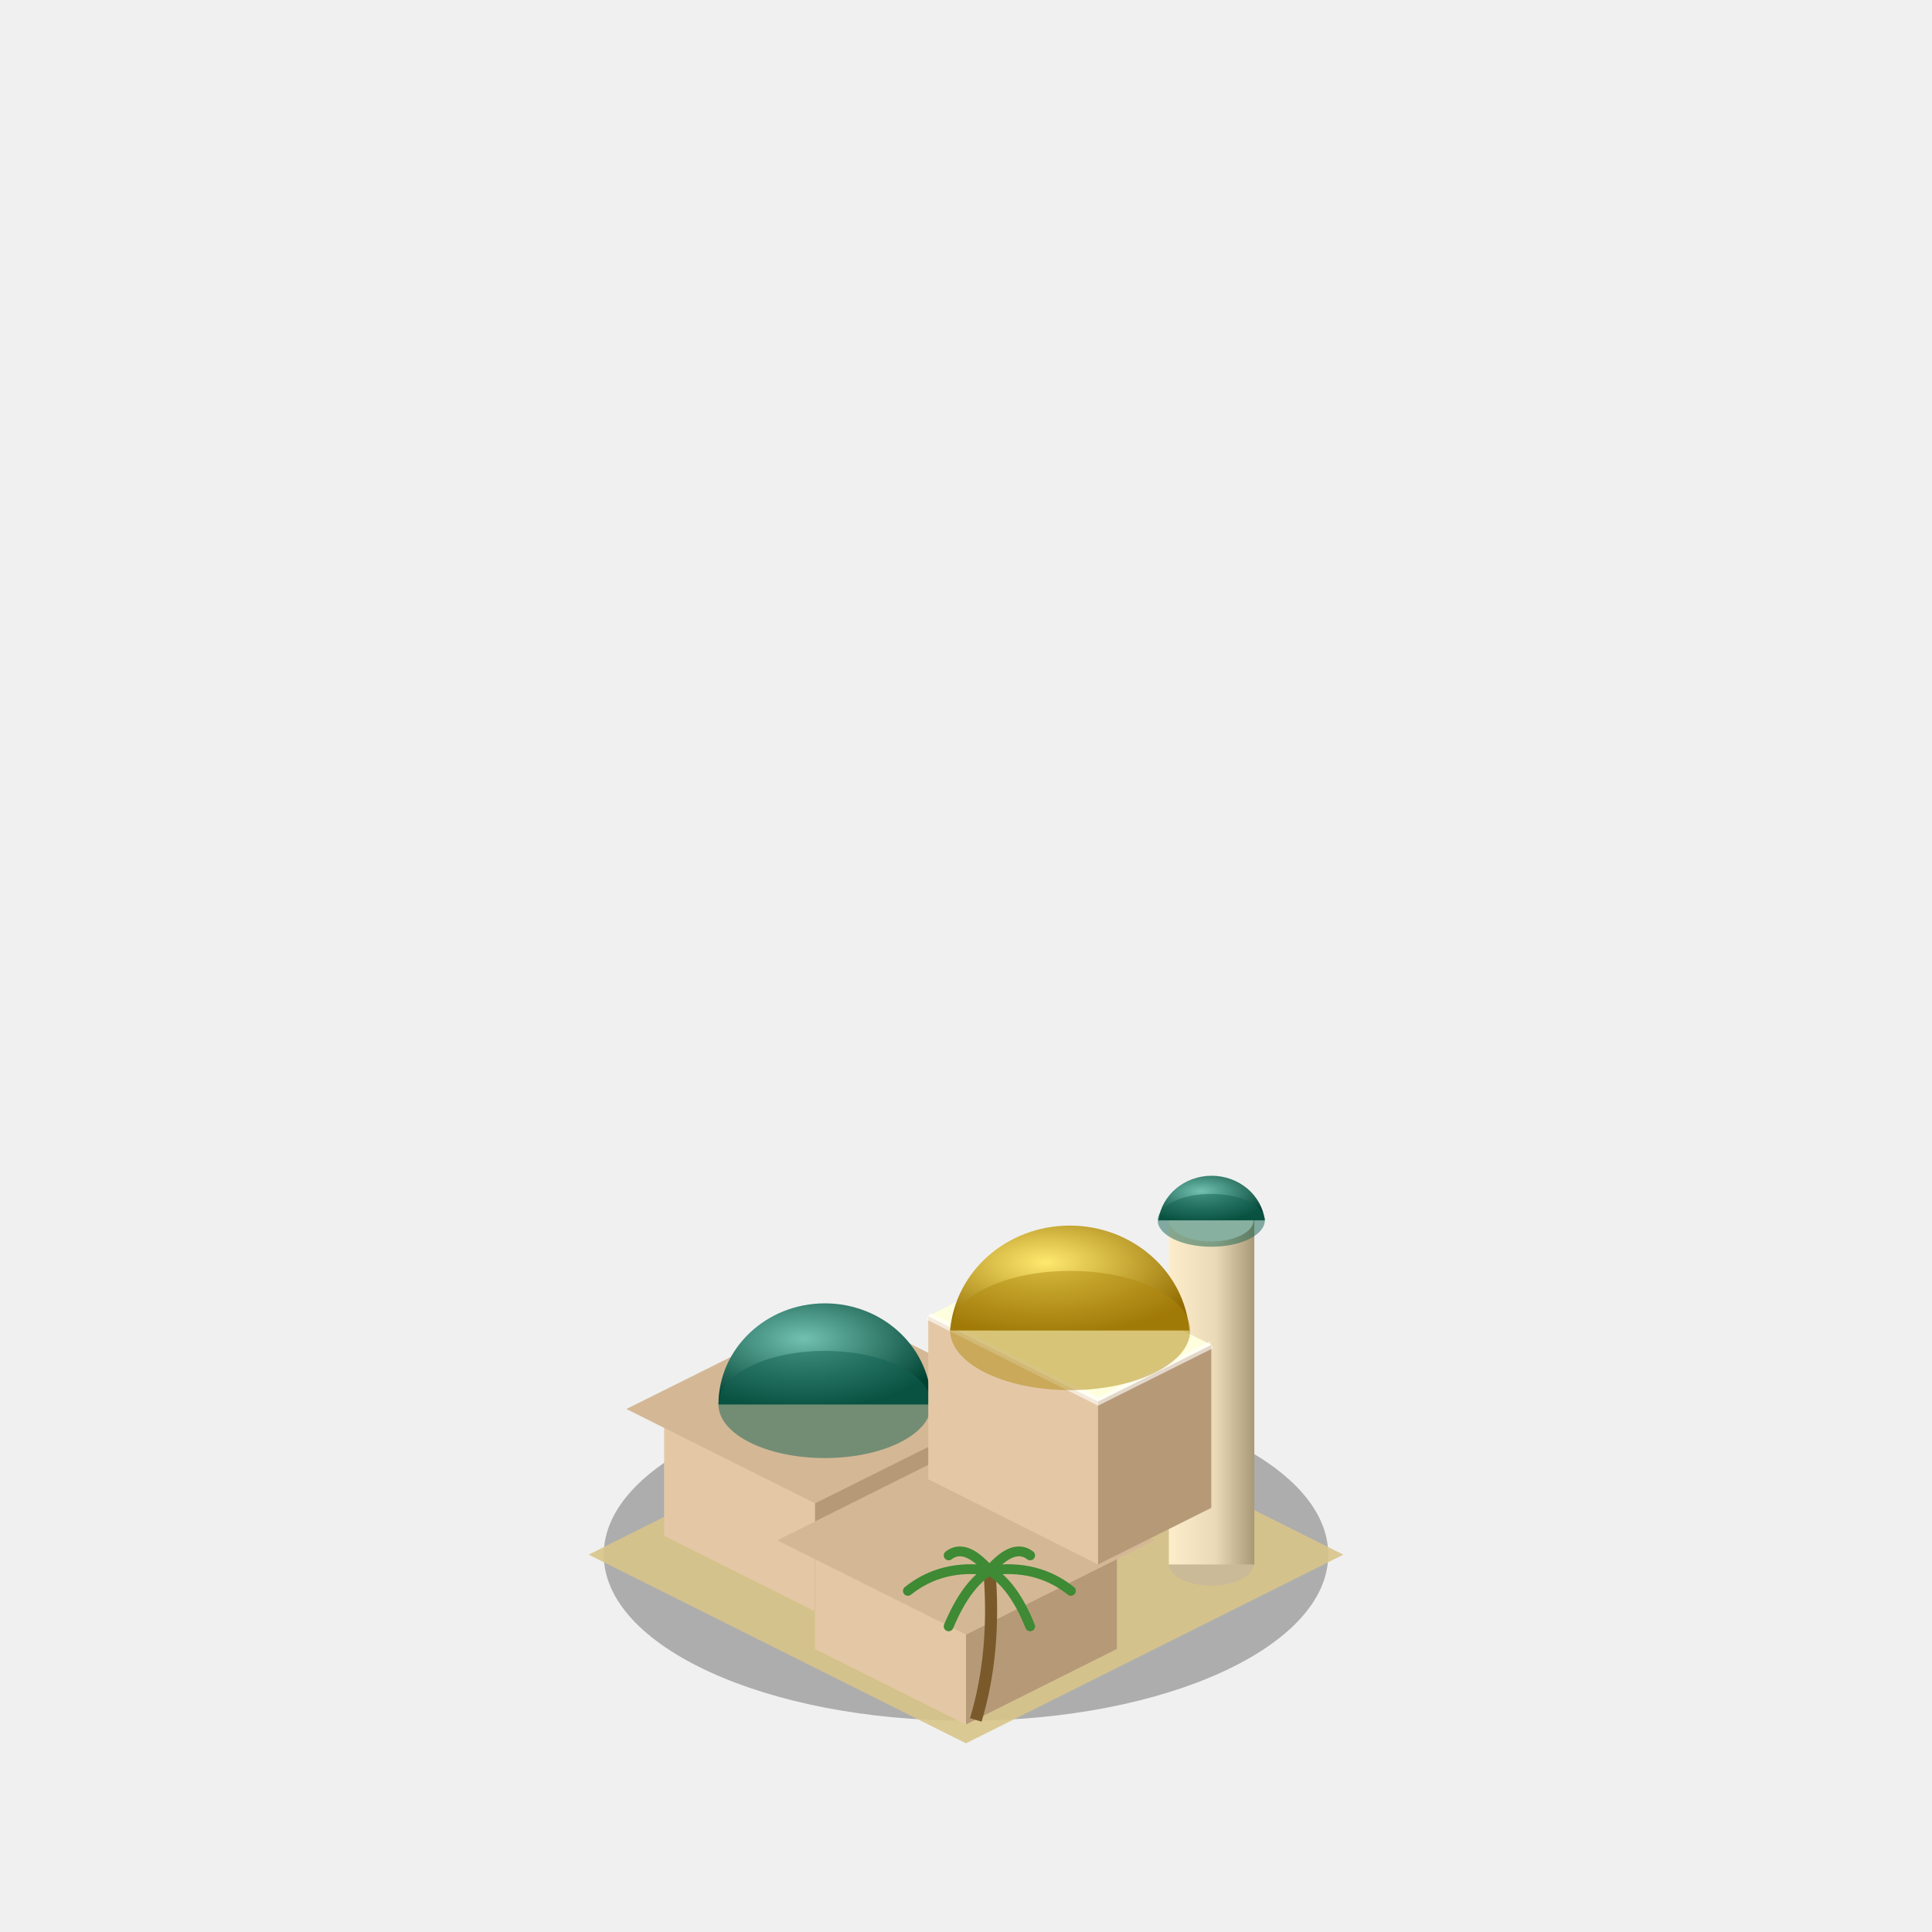
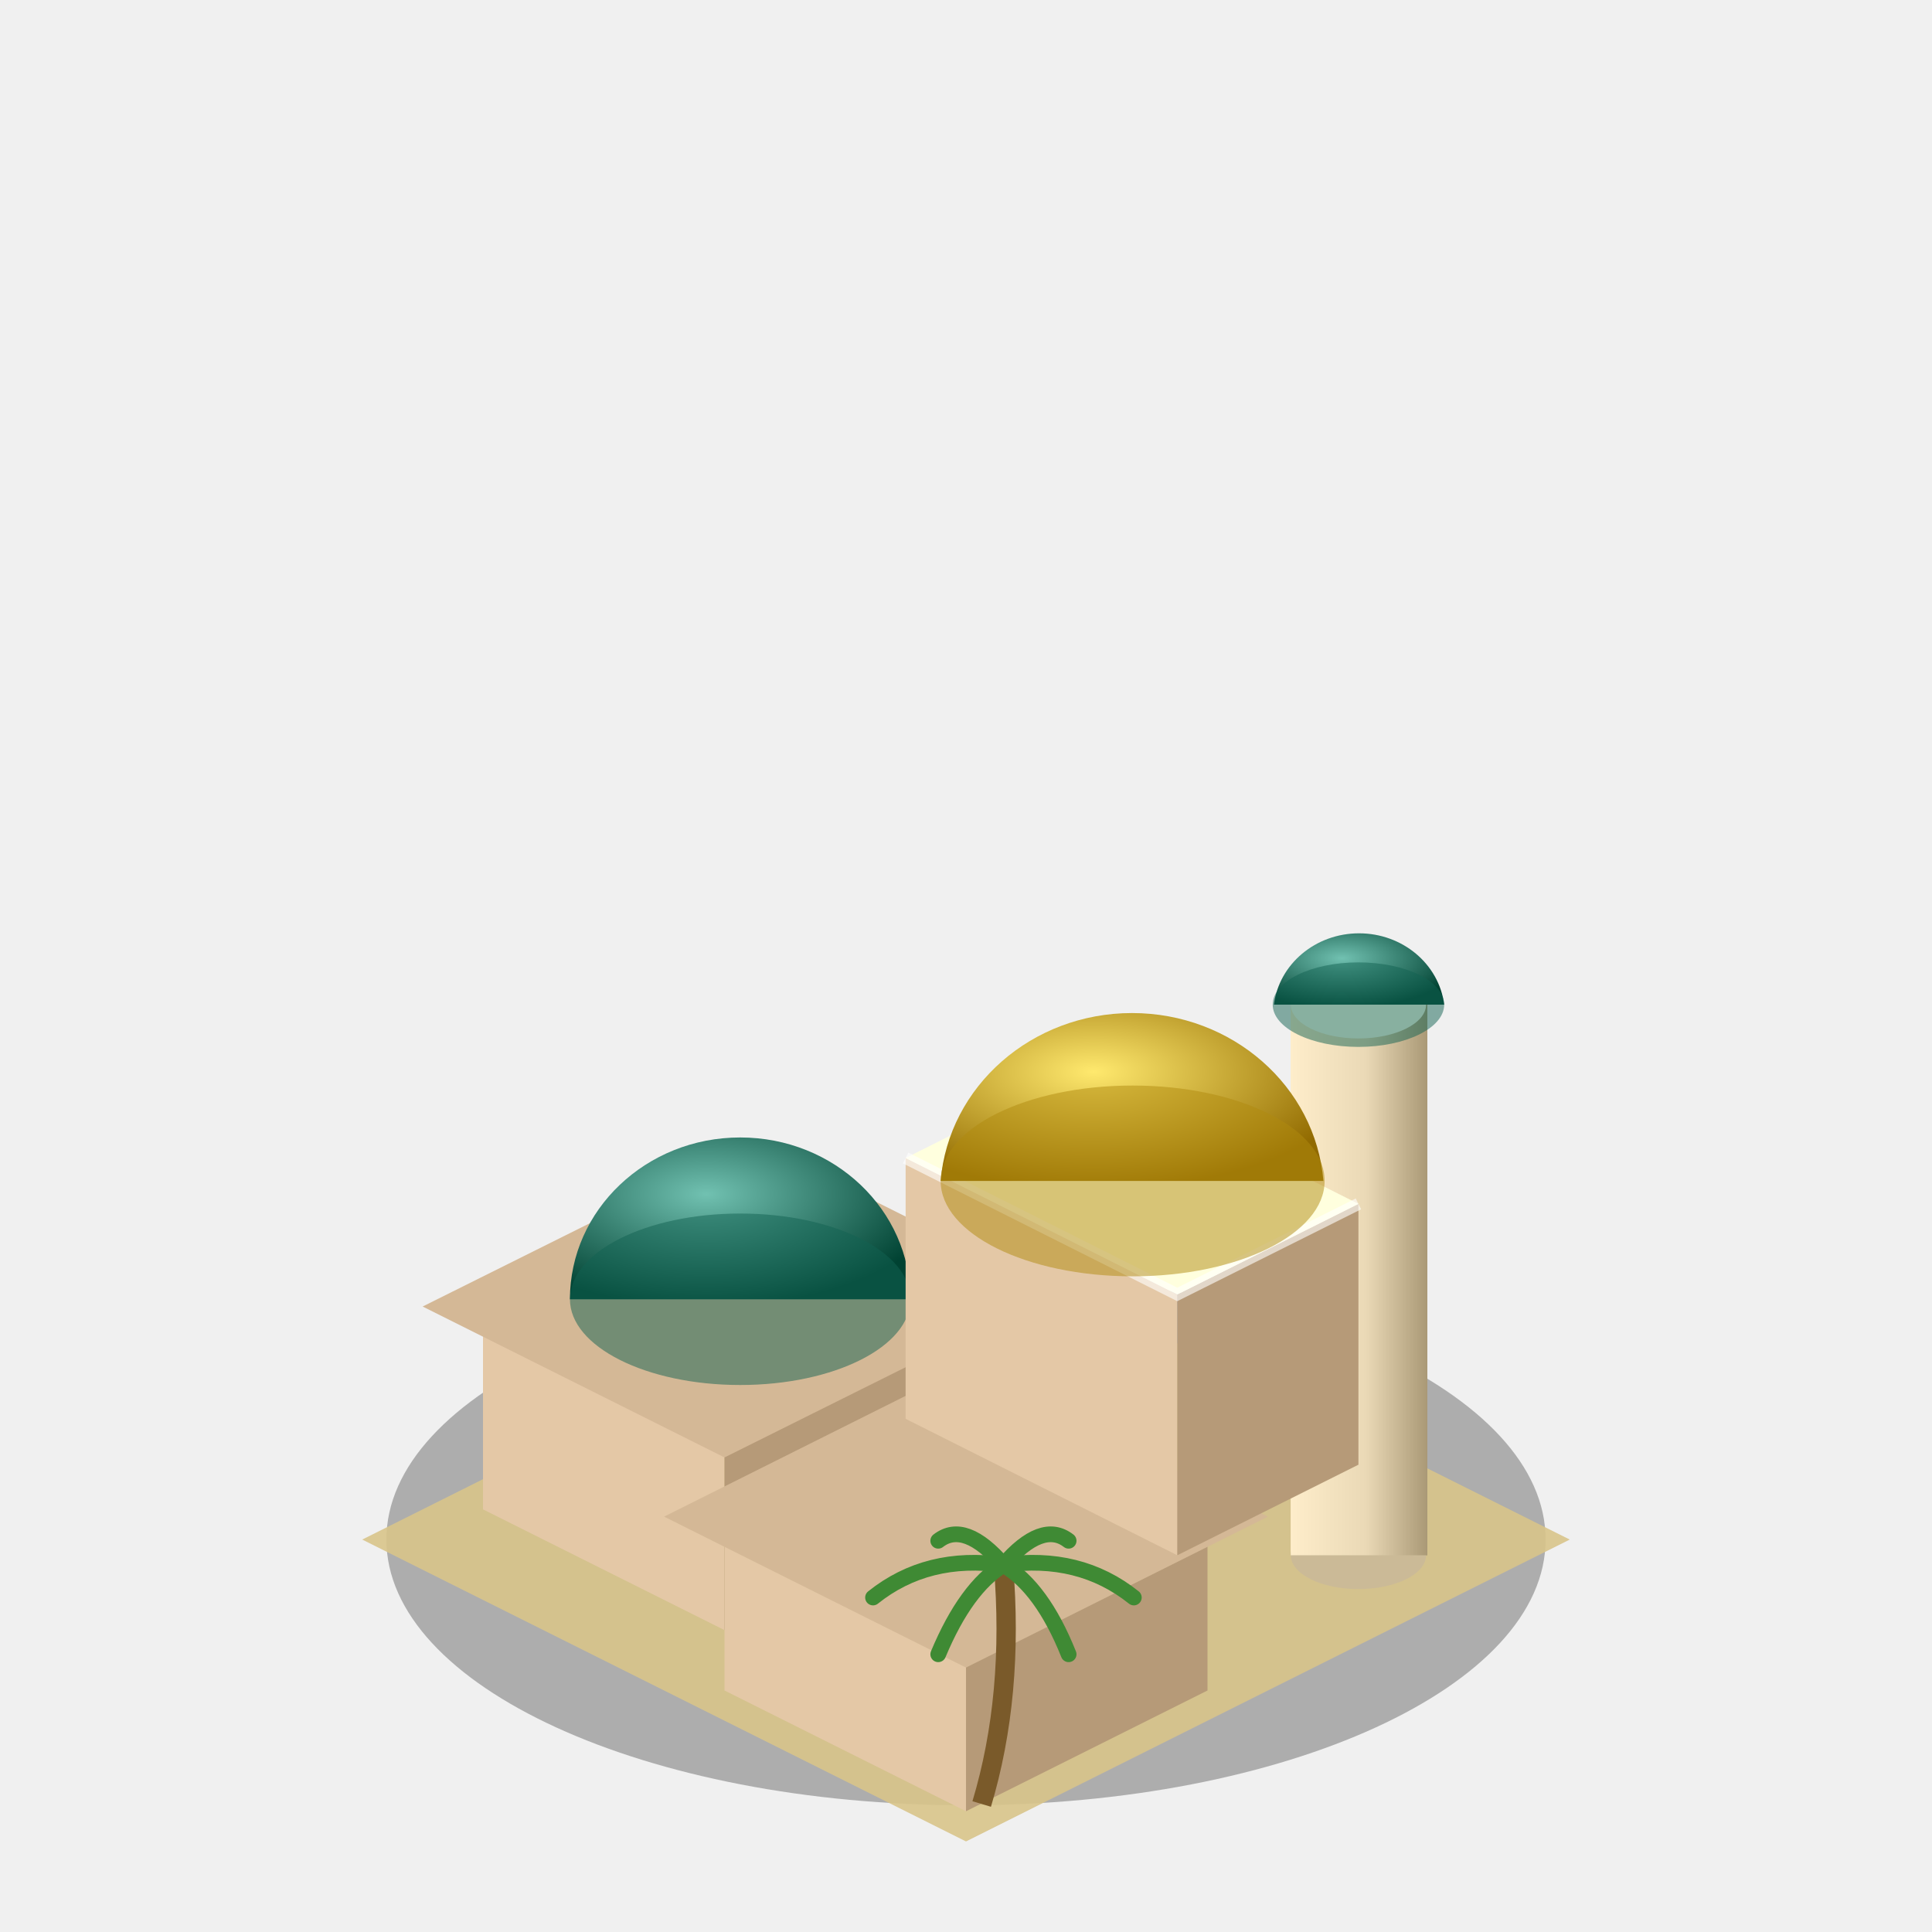
<svg xmlns="http://www.w3.org/2000/svg" viewBox="0 0 256 256" width="256" height="256">
  <defs>
    <pattern id="gtex" width="6" height="6" patternUnits="userSpaceOnUse">
      <circle cx="1.5" cy="1.5" r="0.8" fill="#000" opacity="0.18" />
      <circle cx="4.5" cy="4" r="0.6" fill="#fff" opacity="0.18" />
    </pattern>
    <pattern id="stripes" width="8" height="8" patternUnits="userSpaceOnUse" patternTransform="rotate(45)">
      <rect width="4" height="8" fill="#fff" opacity="0.35" />
    </pattern>
  </defs>
-   <g transform="translate(28,136) scale(1.0)">
+   <g transform="translate(-32,92) scale(1.6)">
    <ellipse cx="100" cy="70" rx="48" ry="22" fill="#000" opacity="0.28" />
    <polygon points="100,45 150,70 100,95 50,70" fill="#d8c48a" opacity="0.9" />
    <polygon points="60,67.5 80,77.5 80,60.7 60,50.7" fill="#e4c8a6" />
    <polygon points="80,77.5 102.5,66.3 102.5,49.5 80,60.7" fill="#b69a78" />
    <polygon points="82.5,39.5 102.5,49.5 80,60.7 60,50.7" fill="#ffffde" />
    <polyline points="60,50.7 80,60.7 102.5,49.5" fill="none" stroke="#ffffff" stroke-width="1" opacity="0.6" />
    <polygon points="82.5,37 107.5,49.5 80,63.2 55,50.7" fill="#d4b896" />
    <defs>
      <radialGradient id="dome8150" cx="0.4" cy="0.35" r="0.7">
        <stop offset="0" stop-color="#71c1b1" />
        <stop offset="1" stop-color="#004232" />
      </radialGradient>
    </defs>
    <path d="M67.2,50.1 A14.1,13.4 0 0 1 95.4,50.1 Z" fill="url(#dome8150)" />
    <ellipse cx="81.3" cy="50.1" rx="14.1" ry="7.1" fill="#116151" opacity="0.5" />
    <polygon points="80,82.5 100,92.5 100,78.1 80,68.1" fill="#e4c8a6" />
    <polygon points="100,92.5 120,82.5 120,68.1 100,78.1" fill="#b69a78" />
    <polygon points="100,58.1 120,68.1 100,78.1 80,68.1" fill="#ffffde" />
    <polyline points="80,68.1 100,78.1 120,68.1" fill="none" stroke="#ffffff" stroke-width="1" opacity="0.6" />
    <polygon points="100,55.6 125,68.1 100,80.6 75,68.1" fill="#d4b896" />
    <defs>
      <linearGradient id="cyl1337119" x1="0" x2="1">
        <stop offset="0" stop-color="#feedca" />
        <stop offset="0.55" stop-color="#ead9b6" />
        <stop offset="1" stop-color="#aa9976" />
      </linearGradient>
    </defs>
    <rect x="126.9" y="25.7" width="11.3" height="45.6" fill="url(#cyl1337119)" />
    <ellipse cx="132.5" cy="71.3" rx="5.6" ry="2.8" fill="#cbba97" />
    <rect x="126.9" y="25.7" width="11.3" height="45.6" fill="url(#cyl1337119)" />
    <ellipse cx="132.5" cy="25.7" rx="5.6" ry="2.8" fill="#ffffee" />
    <defs>
      <radialGradient id="dome13326" cx="0.4" cy="0.35" r="0.7">
        <stop offset="0" stop-color="#71c1b1" />
        <stop offset="1" stop-color="#004232" />
      </radialGradient>
    </defs>
    <path d="M125.5,25.7 A7.1,6.7 0 0 1 139.6,25.7 Z" fill="url(#dome13326)" />
    <ellipse cx="132.5" cy="25.7" rx="7.1" ry="3.5" fill="#116151" opacity="0.5" />
    <polygon points="95,60 117.5,71.3 117.5,49.7 95,38.4" fill="#e4c8a6" />
    <polygon points="117.5,71.3 132.5,63.8 132.5,42.2 117.5,49.7" fill="#b69a78" />
    <polygon points="110,30.9 132.5,42.2 117.5,49.7 95,38.4" fill="#ffffde" />
    <polyline points="95,38.4 117.5,49.7 132.5,42.2" fill="none" stroke="#ffffff" stroke-width="1" opacity="0.6" />
    <defs>
      <radialGradient id="dome11440" cx="0.4" cy="0.35" r="0.7">
        <stop offset="0" stop-color="#ffe96e" />
        <stop offset="1" stop-color="#916a00" />
      </radialGradient>
    </defs>
    <path d="M97.9,40.3 A15.9,15.1 0 0 1 129.6,40.3 Z" fill="url(#dome11440)" />
    <ellipse cx="113.8" cy="40.3" rx="15.9" ry="7.9" fill="#b0890e" opacity="0.5" />
    <path d="M101.3,91.9 q2.7,-9 1.8,-19.8" stroke="#7a5a2a" stroke-width="1.6" fill="none" />
    <path d="M103.1,72.1 q6.3,-0.9 10.8,2.7" stroke="#3f8a34" stroke-width="1.3" fill="none" stroke-linecap="round" />
    <path d="M103.1,72.1 q3.2,1.9 5.4,7.4" stroke="#3f8a34" stroke-width="1.3" fill="none" stroke-linecap="round" />
    <path d="M103.1,72.1 q-3.1,1.9 -5.4,7.4" stroke="#3f8a34" stroke-width="1.3" fill="none" stroke-linecap="round" />
    <path d="M103.1,72.1 q-6.3,-0.9 -10.8,2.7" stroke="#3f8a34" stroke-width="1.3" fill="none" stroke-linecap="round" />
    <path d="M103.1,72.1 q-3.2,-3.7 -5.4,-2" stroke="#3f8a34" stroke-width="1.3" fill="none" stroke-linecap="round" />
    <path d="M103.1,72.1 q3.2,-3.7 5.4,-2" stroke="#3f8a34" stroke-width="1.3" fill="none" stroke-linecap="round" />
  </g>
</svg>
